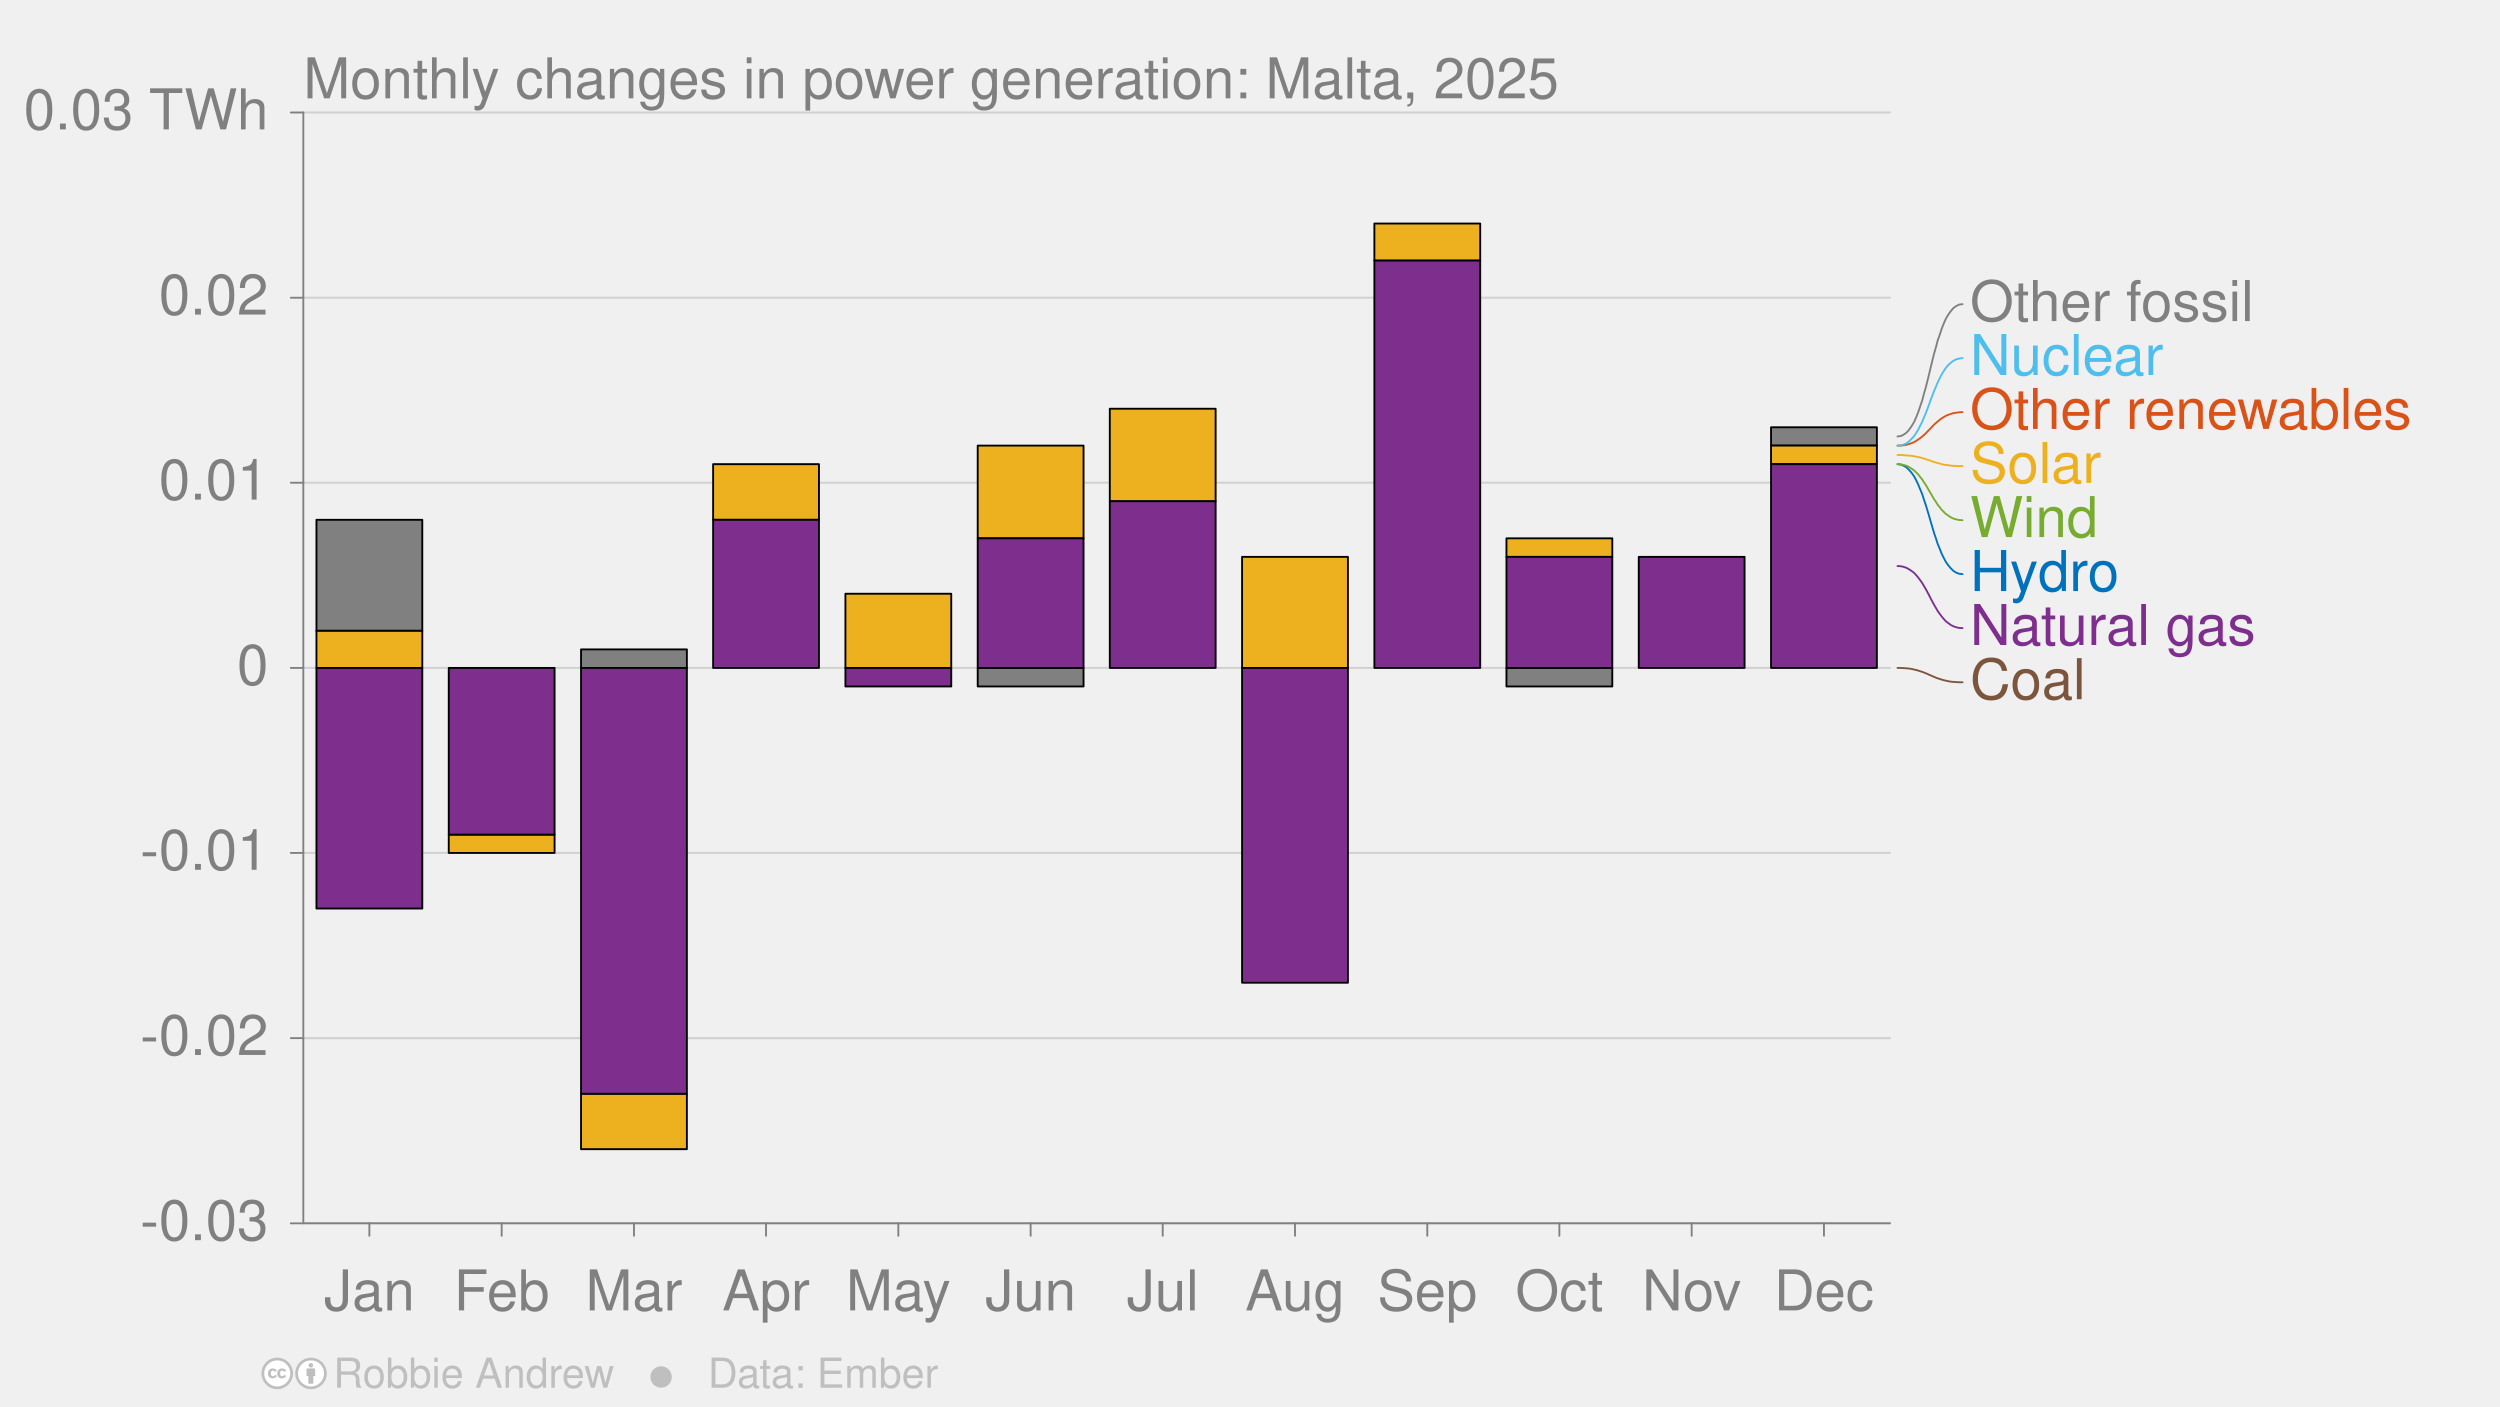
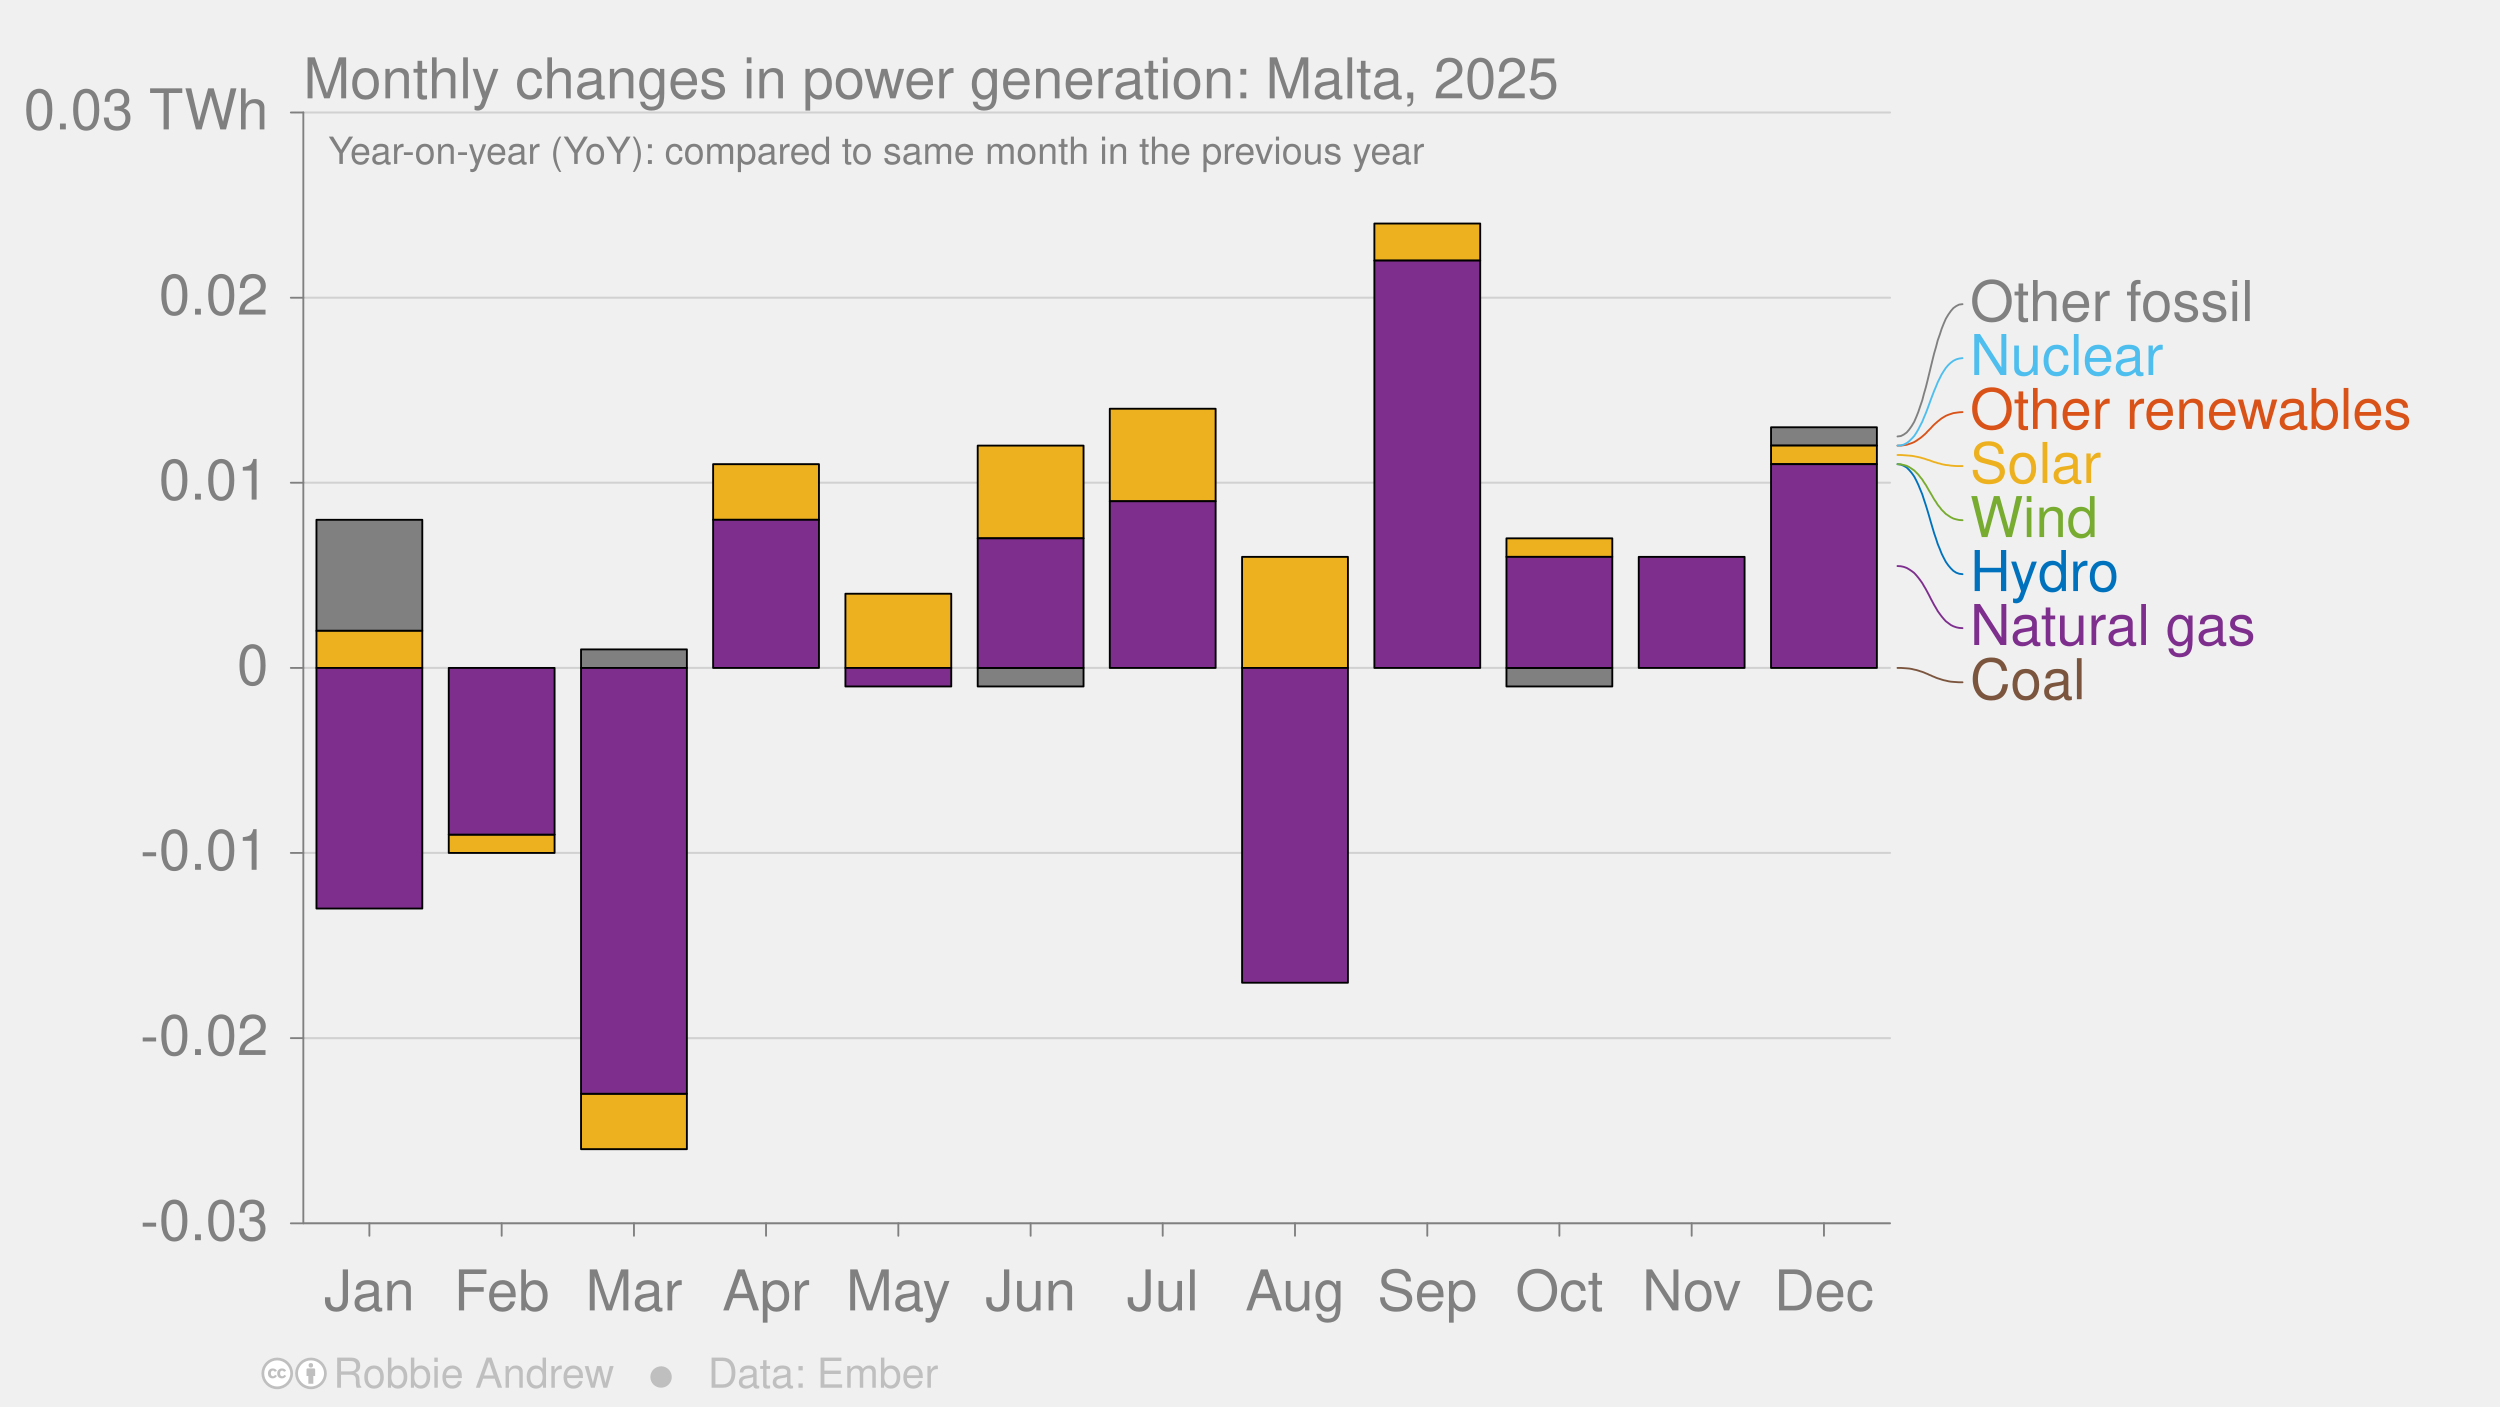
<svg xmlns="http://www.w3.org/2000/svg" xmlns:xlink="http://www.w3.org/1999/xlink" version="1.1" width="100%" height="100%" viewBox="0 0 1200.000 674.916">
  <style type="text/css">
  #main {font-family:Helvetica,Arial,sans-serif; font-size:27.00px;
         fill-opacity:1; fill:#000000; stroke:none; stroke-linejoin:round; stroke-linecap:round; stroke-width:1.00;}
  .marker {stroke-opacity:0;fill-opacity:0;}
  .marker:hover {stroke-opacity:0.5; fill-opacity:1;}
  .ticklabel {font-size:27.00px;fill:#808080;stroke:none;font-family:Helvetica}
  .ytl {text-anchor:end;}
  .dp1 {pointer-events:none;font-size:70%;text-anchor:middle;fill:#000000;}
  .dp2 {pointer-events:none;font-size:70%;text-anchor:middle;fill:#FFFFFF;}
  .numtip {pointer-events:none;}
  .cc {opacity:0.25;}
.dl_fe {background-color:#FDFFDF;display:flex;margin:auto;align-items:center}
.dl_fe_p {font-size:20px;text-align:center;margin:3px}
.dl_el {display:none;pointer-events:none;}
.cc:hover + .dl_el {display:block;}
text:hover + .dl_el {display:block;}
</style>
  <defs>
    <clipPath id="axis_clip">
      <rect x="145.8" y="54.2" width="761.2" height="532.8" />
    </clipPath>
    <path id="line_x" d="M 145.600,0 h 761.600" stroke="#262626" stroke-opacity="0.15" stroke-width="1.00" />
    <path id="tick_y" d="M 145.600,0 h -6.000" stroke="#808080" stroke-width="0.90" />
    <path id="tick_x" d="M 0,587.177 v 6.000" stroke="#808080" stroke-width="0.90" />
  </defs>
  <g id="main">
    <use xlink:href="#line_x" transform="translate(0,587.2)" />
    <use xlink:href="#line_x" transform="translate(0,498.3)" />
    <use xlink:href="#line_x" transform="translate(0,409.4)" />
    <use xlink:href="#line_x" transform="translate(0,320.6)" />
    <use xlink:href="#line_x" transform="translate(0,231.7)" />
    <use xlink:href="#line_x" transform="translate(0,142.9)" />
    <use xlink:href="#line_x" transform="translate(0,54.0)" />
    <use xlink:href="#tick_y" transform="translate(0,587.2)" />
    <use xlink:href="#tick_y" transform="translate(0,498.3)" />
    <use xlink:href="#tick_y" transform="translate(0,409.4)" />
    <use xlink:href="#tick_y" transform="translate(0,320.6)" />
    <use xlink:href="#tick_y" transform="translate(0,231.7)" />
    <use xlink:href="#tick_y" transform="translate(0,142.9)" />
    <use xlink:href="#tick_y" transform="translate(0,54.0)" />
    <use xlink:href="#tick_x" transform="translate(177.3,0)" />
    <use xlink:href="#tick_x" transform="translate(240.8,0)" />
    <use xlink:href="#tick_x" transform="translate(304.3,0)" />
    <use xlink:href="#tick_x" transform="translate(367.7,0)" />
    <use xlink:href="#tick_x" transform="translate(431.2,0)" />
    <use xlink:href="#tick_x" transform="translate(494.7,0)" />
    <use xlink:href="#tick_x" transform="translate(558.1,0)" />
    <use xlink:href="#tick_x" transform="translate(621.6,0)" />
    <use xlink:href="#tick_x" transform="translate(685.1,0)" />
    <use xlink:href="#tick_x" transform="translate(748.5,0)" />
    <use xlink:href="#tick_x" transform="translate(812.0,0)" />
    <use xlink:href="#tick_x" transform="translate(875.5,0)" />
    <polyline points="145.6,53.993 145.6,587.177 907.2,587.177" stroke="#808080" stroke-width="0.90" fill="none" />
    <text class="ticklabel xtl" transform="translate(177.3,629.0)" text-anchor="middle">Jan</text>
    <text class="ticklabel xtl" transform="translate(240.8,629.0)" text-anchor="middle">Feb</text>
    <text class="ticklabel xtl" transform="translate(304.3,629.0)" text-anchor="middle">Mar</text>
    <text class="ticklabel xtl" transform="translate(367.7,629.0)" text-anchor="middle">Apr</text>
    <text class="ticklabel xtl" transform="translate(431.2,629.0)" text-anchor="middle">May</text>
    <text class="ticklabel xtl" transform="translate(494.7,629.0)" text-anchor="middle">Jun</text>
    <text class="ticklabel xtl" transform="translate(558.1,629.0)" text-anchor="middle">Jul</text>
    <text class="ticklabel xtl" transform="translate(621.6,629.0)" text-anchor="middle">Aug</text>
    <text class="ticklabel xtl" transform="translate(685.1,629.0)" text-anchor="middle">Sep</text>
    <text class="ticklabel xtl" transform="translate(748.5,629.0)" text-anchor="middle">Oct</text>
    <text class="ticklabel xtl" transform="translate(812.0,629.0)" text-anchor="middle">Nov</text>
    <text class="ticklabel xtl" transform="translate(875.5,629.0)" text-anchor="middle">Dec</text>
    <text class="ticklabel ytl" transform="translate(128.8,595.3)">-0.03</text>
    <text class="ticklabel ytl" transform="translate(128.8,506.4)">-0.02</text>
    <text class="ticklabel ytl" transform="translate(128.8,417.5)">-0.01</text>
    <text class="ticklabel ytl" transform="translate(128.8,328.7)">0</text>
    <text class="ticklabel ytl" transform="translate(128.8,239.8)">0.01</text>
    <text class="ticklabel ytl" transform="translate(128.8,151.0)">0.02</text>
    <text class="ticklabel ytl" transform="translate(128.8,62.1)">0.03 TWh</text>
    <g stroke="#000" stroke-width="0.90" fill="#808080" clip-path="url(#axis_clip)">
      <polygon class="pl" points="151.9,249.5 151.9,302.8 202.7,302.8 202.7,249.5 151.9,249.5" />
      <polygon class="pl" points="278.9,311.7 278.9,320.6 329.7,320.6 329.7,311.7 278.9,311.7" />
      <polygon class="pl" points="469.3,329.5 469.3,320.6 520.1,320.6 520.1,329.5 469.3,329.5" />
      <polygon class="pl" points="723.1,329.5 723.1,320.6 773.9,320.6 773.9,329.5 723.1,329.5" />
      <polygon class="pl" points="850.1,205.1 850.1,213.9 900.9,213.9 900.9,205.1 850.1,205.1" />
    </g>
    <g stroke="#000" stroke-width="0.90" fill="#4DBEEE" clip-path="url(#axis_clip)">
</g>
    <g stroke="#000" stroke-width="0.90" fill="#D95319" clip-path="url(#axis_clip)">
</g>
    <g stroke="#000" stroke-width="0.90" fill="#EDB120" clip-path="url(#axis_clip)">
      <polygon class="pl" points="151.9,302.8 151.9,320.6 202.7,320.6 202.7,302.8 151.9,302.8" />
      <polygon class="pl" points="215.4,409.4 215.4,400.6 266.2,400.6 266.2,409.4 215.4,409.4" />
      <polygon class="pl" points="278.9,551.6 278.9,525.0 329.7,525.0 329.7,551.6 278.9,551.6" />
      <polygon class="pl" points="342.3,222.8 342.3,249.5 393.1,249.5 393.1,222.8 342.3,222.8" />
      <polygon class="pl" points="405.8,285.0 405.8,320.6 456.6,320.6 456.6,285.0 405.8,285.0" />
      <polygon class="pl" points="469.3,213.9 469.3,258.4 520.1,258.4 520.1,213.9 469.3,213.9" />
      <polygon class="pl" points="532.7,196.2 532.7,240.6 583.5,240.6 583.5,196.2 532.7,196.2" />
      <polygon class="pl" points="596.2,267.3 596.2,320.6 647.0,320.6 647.0,267.3 596.2,267.3" />
      <polygon class="pl" points="659.7,107.3 659.7,125.1 710.5,125.1 710.5,107.3 659.7,107.3" />
      <polygon class="pl" points="723.1,258.4 723.1,267.3 773.9,267.3 773.9,258.4 723.1,258.4" />
      <polygon class="pl" points="850.1,213.9 850.1,222.8 900.9,222.8 900.9,213.9 850.1,213.9" />
    </g>
    <g stroke="#000" stroke-width="0.90" fill="#77AC30" clip-path="url(#axis_clip)">
</g>
    <g stroke="#000" stroke-width="0.90" fill="#0072BD" clip-path="url(#axis_clip)">
</g>
    <g stroke="#000" stroke-width="0.90" fill="#7E2F8E" clip-path="url(#axis_clip)">
      <polygon class="pl" points="151.9,436.1 151.9,320.6 202.7,320.6 202.7,436.1 151.9,436.1" />
      <polygon class="pl" points="215.4,400.6 215.4,320.6 266.2,320.6 266.2,400.6 215.4,400.6" />
      <polygon class="pl" points="278.9,525.0 278.9,320.6 329.7,320.6 329.7,525.0 278.9,525.0" />
      <polygon class="pl" points="342.3,249.5 342.3,320.6 393.1,320.6 393.1,249.5 342.3,249.5" />
      <polygon class="pl" points="405.8,329.5 405.8,320.6 456.6,320.6 456.6,329.5 405.8,329.5" />
      <polygon class="pl" points="469.3,258.4 469.3,320.6 520.1,320.6 520.1,258.4 469.3,258.4" />
      <polygon class="pl" points="532.7,240.6 532.7,320.6 583.5,320.6 583.5,240.6 532.7,240.6" />
      <polygon class="pl" points="596.2,471.7 596.2,320.6 647.0,320.6 647.0,471.7 596.2,471.7" />
      <polygon class="pl" points="659.7,125.1 659.7,320.6 710.5,320.6 710.5,125.1 659.7,125.1" />
      <polygon class="pl" points="723.1,267.3 723.1,320.6 773.9,320.6 773.9,267.3 723.1,267.3" />
      <polygon class="pl" points="786.6,267.3 786.6,320.6 837.4,320.6 837.4,267.3 786.6,267.3" />
      <polygon class="pl" points="850.1,222.8 850.1,320.6 900.9,320.6 900.9,222.8 850.1,222.8" />
    </g>
    <g stroke="#000" stroke-width="0.90" fill="#7B553E" clip-path="url(#axis_clip)">
</g>
    <text transform="translate(945.6,327.5)" dy="8.1" font-size="27.00" fill="#7B553E" stroke="none">Coal</text>
    <text transform="translate(945.6,301.5)" dy="8.1" font-size="27.00" fill="#7E2F8E" stroke="none">Natural gas</text>
    <text transform="translate(945.6,275.6)" dy="8.1" font-size="27.00" fill="#0072BD" stroke="none">Hydro</text>
    <text transform="translate(945.6,249.7)" dy="8.1" font-size="27.00" fill="#77AC30" stroke="none">Wind</text>
    <text transform="translate(945.6,223.7)" dy="8.1" font-size="27.00" fill="#EDB120" stroke="none">Solar</text>
    <text transform="translate(945.6,197.8)" dy="8.1" font-size="27.00" fill="#D95319" stroke="none">Other renewables</text>
    <text transform="translate(945.6,171.9)" dy="8.1" font-size="27.00" fill="#4DBEEE" stroke="none">Nuclear</text>
    <text transform="translate(945.6,146.0)" dy="8.1" font-size="27.00" fill="#808080" stroke="none">Other fossil</text>
    <polyline class="pl" points="910.8,320.6 912.4,320.6 913.8,320.7 915.2,320.8 916.4,320.9 917.6,321.1 918.8,321.4 919.8,321.6 920.8,321.9 921.7,322.2 922.7,322.5 923.5,322.8 924.4,323.2 925.2,323.5 926.0,323.9 926.8,324.2 927.6,324.6 928.4,324.9 929.3,325.3 930.1,325.6 931.1,325.9 932.0,326.2 933.0,326.5 934.0,326.7 935.2,327.0 936.4,327.2 937.6,327.3 939.0,327.4 940.4,327.5 942.0,327.5" stroke="#7B553E" stroke-width="0.90" stroke-opacity="1.00" fill="none" />
    <polyline class="pl" points="910.8,271.7 912.4,271.8 913.8,272.1 915.2,272.6 916.4,273.3 917.6,274.1 918.8,275.0 919.8,276.1 920.8,277.3 921.7,278.5 922.7,279.9 923.5,281.3 924.4,282.8 925.2,284.3 926.0,285.8 926.8,287.4 927.6,288.9 928.4,290.4 929.3,291.9 930.1,293.3 931.1,294.7 932.0,295.9 933.0,297.1 934.0,298.2 935.2,299.1 936.4,300.0 937.6,300.6 939.0,301.1 940.4,301.4 942.0,301.5" stroke="#7E2F8E" stroke-width="0.90" stroke-opacity="1.00" fill="none" />
    <polyline class="pl" points="910.8,222.8 912.4,223.0 913.8,223.6 915.2,224.4 916.4,225.6 917.6,227.0 918.8,228.7 919.8,230.6 920.8,232.7 921.7,234.9 922.7,237.3 923.5,239.8 924.4,242.5 925.2,245.1 926.0,247.8 926.8,250.6 927.6,253.3 928.4,256.0 929.3,258.6 930.1,261.1 931.1,263.5 932.0,265.8 933.0,267.8 934.0,269.7 935.2,271.4 936.4,272.8 937.6,274.0 939.0,274.9 940.4,275.4 942.0,275.6" stroke="#0072BD" stroke-width="0.90" stroke-opacity="1.00" fill="none" />
    <polyline class="pl" points="910.8,222.8 912.4,222.9 913.8,223.2 915.2,223.6 916.4,224.2 917.6,225.0 918.8,225.8 919.8,226.8 920.8,227.8 921.7,229.0 922.7,230.2 923.5,231.5 924.4,232.8 925.2,234.2 926.0,235.6 926.8,236.9 927.6,238.3 928.4,239.7 929.3,241.0 930.1,242.3 931.1,243.5 932.0,244.7 933.0,245.7 934.0,246.7 935.2,247.5 936.4,248.3 937.6,248.9 939.0,249.3 940.4,249.6 942.0,249.7" stroke="#77AC30" stroke-width="0.90" stroke-opacity="1.00" fill="none" />
    <polyline class="pl" points="910.8,218.4 912.4,218.4 913.8,218.5 915.2,218.6 916.4,218.7 917.6,218.8 918.8,219.0 919.8,219.2 920.8,219.4 921.7,219.6 922.7,219.9 923.5,220.1 924.4,220.4 925.2,220.7 926.0,220.9 926.8,221.2 927.6,221.5 928.4,221.8 929.3,222.0 930.1,222.3 931.1,222.5 932.0,222.8 933.0,223.0 934.0,223.2 935.2,223.3 936.4,223.5 937.6,223.6 939.0,223.7 940.4,223.7 942.0,223.7" stroke="#EDB120" stroke-width="0.90" stroke-opacity="1.00" fill="none" />
    <polyline class="pl" points="910.8,213.9 912.4,213.9 913.8,213.7 915.2,213.5 916.4,213.1 917.6,212.7 918.8,212.2 919.8,211.6 920.8,210.9 921.7,210.3 922.7,209.5 923.5,208.8 924.4,208.0 925.2,207.1 926.0,206.3 926.8,205.5 927.6,204.6 928.4,203.8 929.3,203.0 930.1,202.3 931.1,201.5 932.0,200.8 933.0,200.2 934.0,199.6 935.2,199.1 936.4,198.7 937.6,198.3 939.0,198.1 940.4,197.9 942.0,197.8" stroke="#D95319" stroke-width="0.90" stroke-opacity="1.00" fill="none" />
    <polyline class="pl" points="910.8,213.9 912.4,213.8 913.8,213.4 915.2,212.7 916.4,211.8 917.6,210.6 918.8,209.3 919.8,207.8 920.8,206.1 921.7,204.3 922.7,202.4 923.5,200.4 924.4,198.3 925.2,196.2 926.0,194.0 926.8,191.8 927.6,189.7 928.4,187.6 929.3,185.5 930.1,183.5 931.1,181.5 932.0,179.7 933.0,178.1 934.0,176.6 935.2,175.2 936.4,174.1 937.6,173.2 939.0,172.5 940.4,172.1 942.0,171.9" stroke="#4DBEEE" stroke-width="0.90" stroke-opacity="1.00" fill="none" />
    <polyline class="pl" points="910.8,209.5 912.4,209.3 913.8,208.6 915.2,207.6 916.4,206.2 917.6,204.5 918.8,202.5 919.8,200.2 920.8,197.7 921.7,195.0 922.7,192.1 923.5,189.0 924.4,185.9 925.2,182.7 926.0,179.4 926.8,176.1 927.6,172.8 928.4,169.6 929.3,166.5 930.1,163.4 931.1,160.6 932.0,157.8 933.0,155.3 934.0,153.0 935.2,151.0 936.4,149.3 937.6,147.9 939.0,146.9 940.4,146.2 942.0,146.0" stroke="#808080" stroke-width="0.90" stroke-opacity="1.00" fill="none" />
    <text transform="translate(145.6,47.2)" dy="0.0" font-size="27.00" fill="#808080" stroke="none">Monthly changes in power generation: Malta, 2025</text>
+     <text transform="translate(157.6,60.7)" dy="18.0" font-size="18.00" fill="#808080" stroke="none">Year-on-year (YoY): compared to same month in the previous year</text>
    <text transform="translate(160.0,666.1)" font-size="19.80" font-family="Helvetica" fill="#BFBFBF" stroke="none" xml:space="preserve">Robbie Andrew   ●   Data: Ember</text>
    <g>
      <rect x="123.0" y="651.4" width="34" height="17" fill="#FFF" stroke="none" opacity="0.01" />
      <g transform="translate(124.0,652.4) scale(0.24)">
        <g>
          <circle fill="#FFF" cx="37.79" cy="28.5" r="28.84" />
          <circle fill="none" cx="37.79" cy="28.5" r="28.84" stroke="#BFBFBF" stroke-width="5.5" />
          <path fill="#BFBFBF" d="M37.16,23.19 l-4.29,2.23c-0.458-0.951-1.02-1.62-1.69-2c-0.667-0.38-1.29-0.571-1.86-0.571c-2.86,0-4.29,1.89-4.29,5.66 c0,1.71,0.36,3.08,1.09,4.11c0.724,1.03,1.79,1.54,3.2,1.54c1.87,0,3.18-0.915,3.94-2.74l3.94,2 c-0.838,1.56-2,2.79-3.49,3.69c-1.48,0.896-3.12,1.34-4.91,1.34c-2.86,0-5.16-0.875-6.92-2.63 c-1.75-1.75-2.63-4.19-2.63-7.31c0-3.05,0.886-5.47,2.66-7.26c1.77-1.79,4.01-2.69,6.72-2.69 C32.6,18.56,35.44,20.1,37.16,23.19z               M55.61,23.19l-4.23,2.23c-0.457-0.951-1.02-1.62-1.69-2 c-0.668-0.38-1.31-0.571-1.91-0.571c-2.86,0-4.29,1.89-4.29,5.66c0,1.71,0.363,3.08,1.09,4.11 c0.723,1.03,1.79,1.54,3.2,1.54c1.87,0,3.18-0.915,3.94-2.74l4,2c-0.875,1.56-2.06,2.79-3.54,3.69 c-1.49,0.9-3.11,1.34-4.86,1.34c-2.9,0-5.21-0.875-6.94-2.63c-1.74-1.75-2.6-4.19-2.6-7.31 c0-3.05,0.885-5.47,2.66-7.26c1.77-1.79,4.01-2.69,6.71-2.69C51.12,18.56,53.944,20.1,55.61,23.19z" />
        </g>
      </g>
      <g transform="translate(140.2,652.4) scale(0.24)">
        <g>
          <circle fill="#FFF" cx="37.79" cy="28.5" r="28.84" />
          <circle fill="none" cx="37.79" cy="28.5" r="28.84" stroke="#BFBFBF" stroke-width="5.5" />
          <path fill="#BFBFBF" d="M46.129,20.557v13.085h-3.656v15.542h-9.944V33.643h-3.656V20.557 c0-0.572,0.2-1.057,0.599-1.457c0.401-0.399,0.887-0.6,1.457-0.6h13.144c0.533,0,1.01,0.2,1.428,0.6 C45.918,19.5,46.129,19.986,46.129,20.557z               M33.042,12.329c0-3.008,1.485-4.514,4.458-4.514s4.457,1.504,4.457,4.514 c0,2.971-1.486,4.457-4.457,4.457S33.042,15.3,33.042,12.329z" />
        </g>
      </g>
    </g>
  </g>
</svg>
